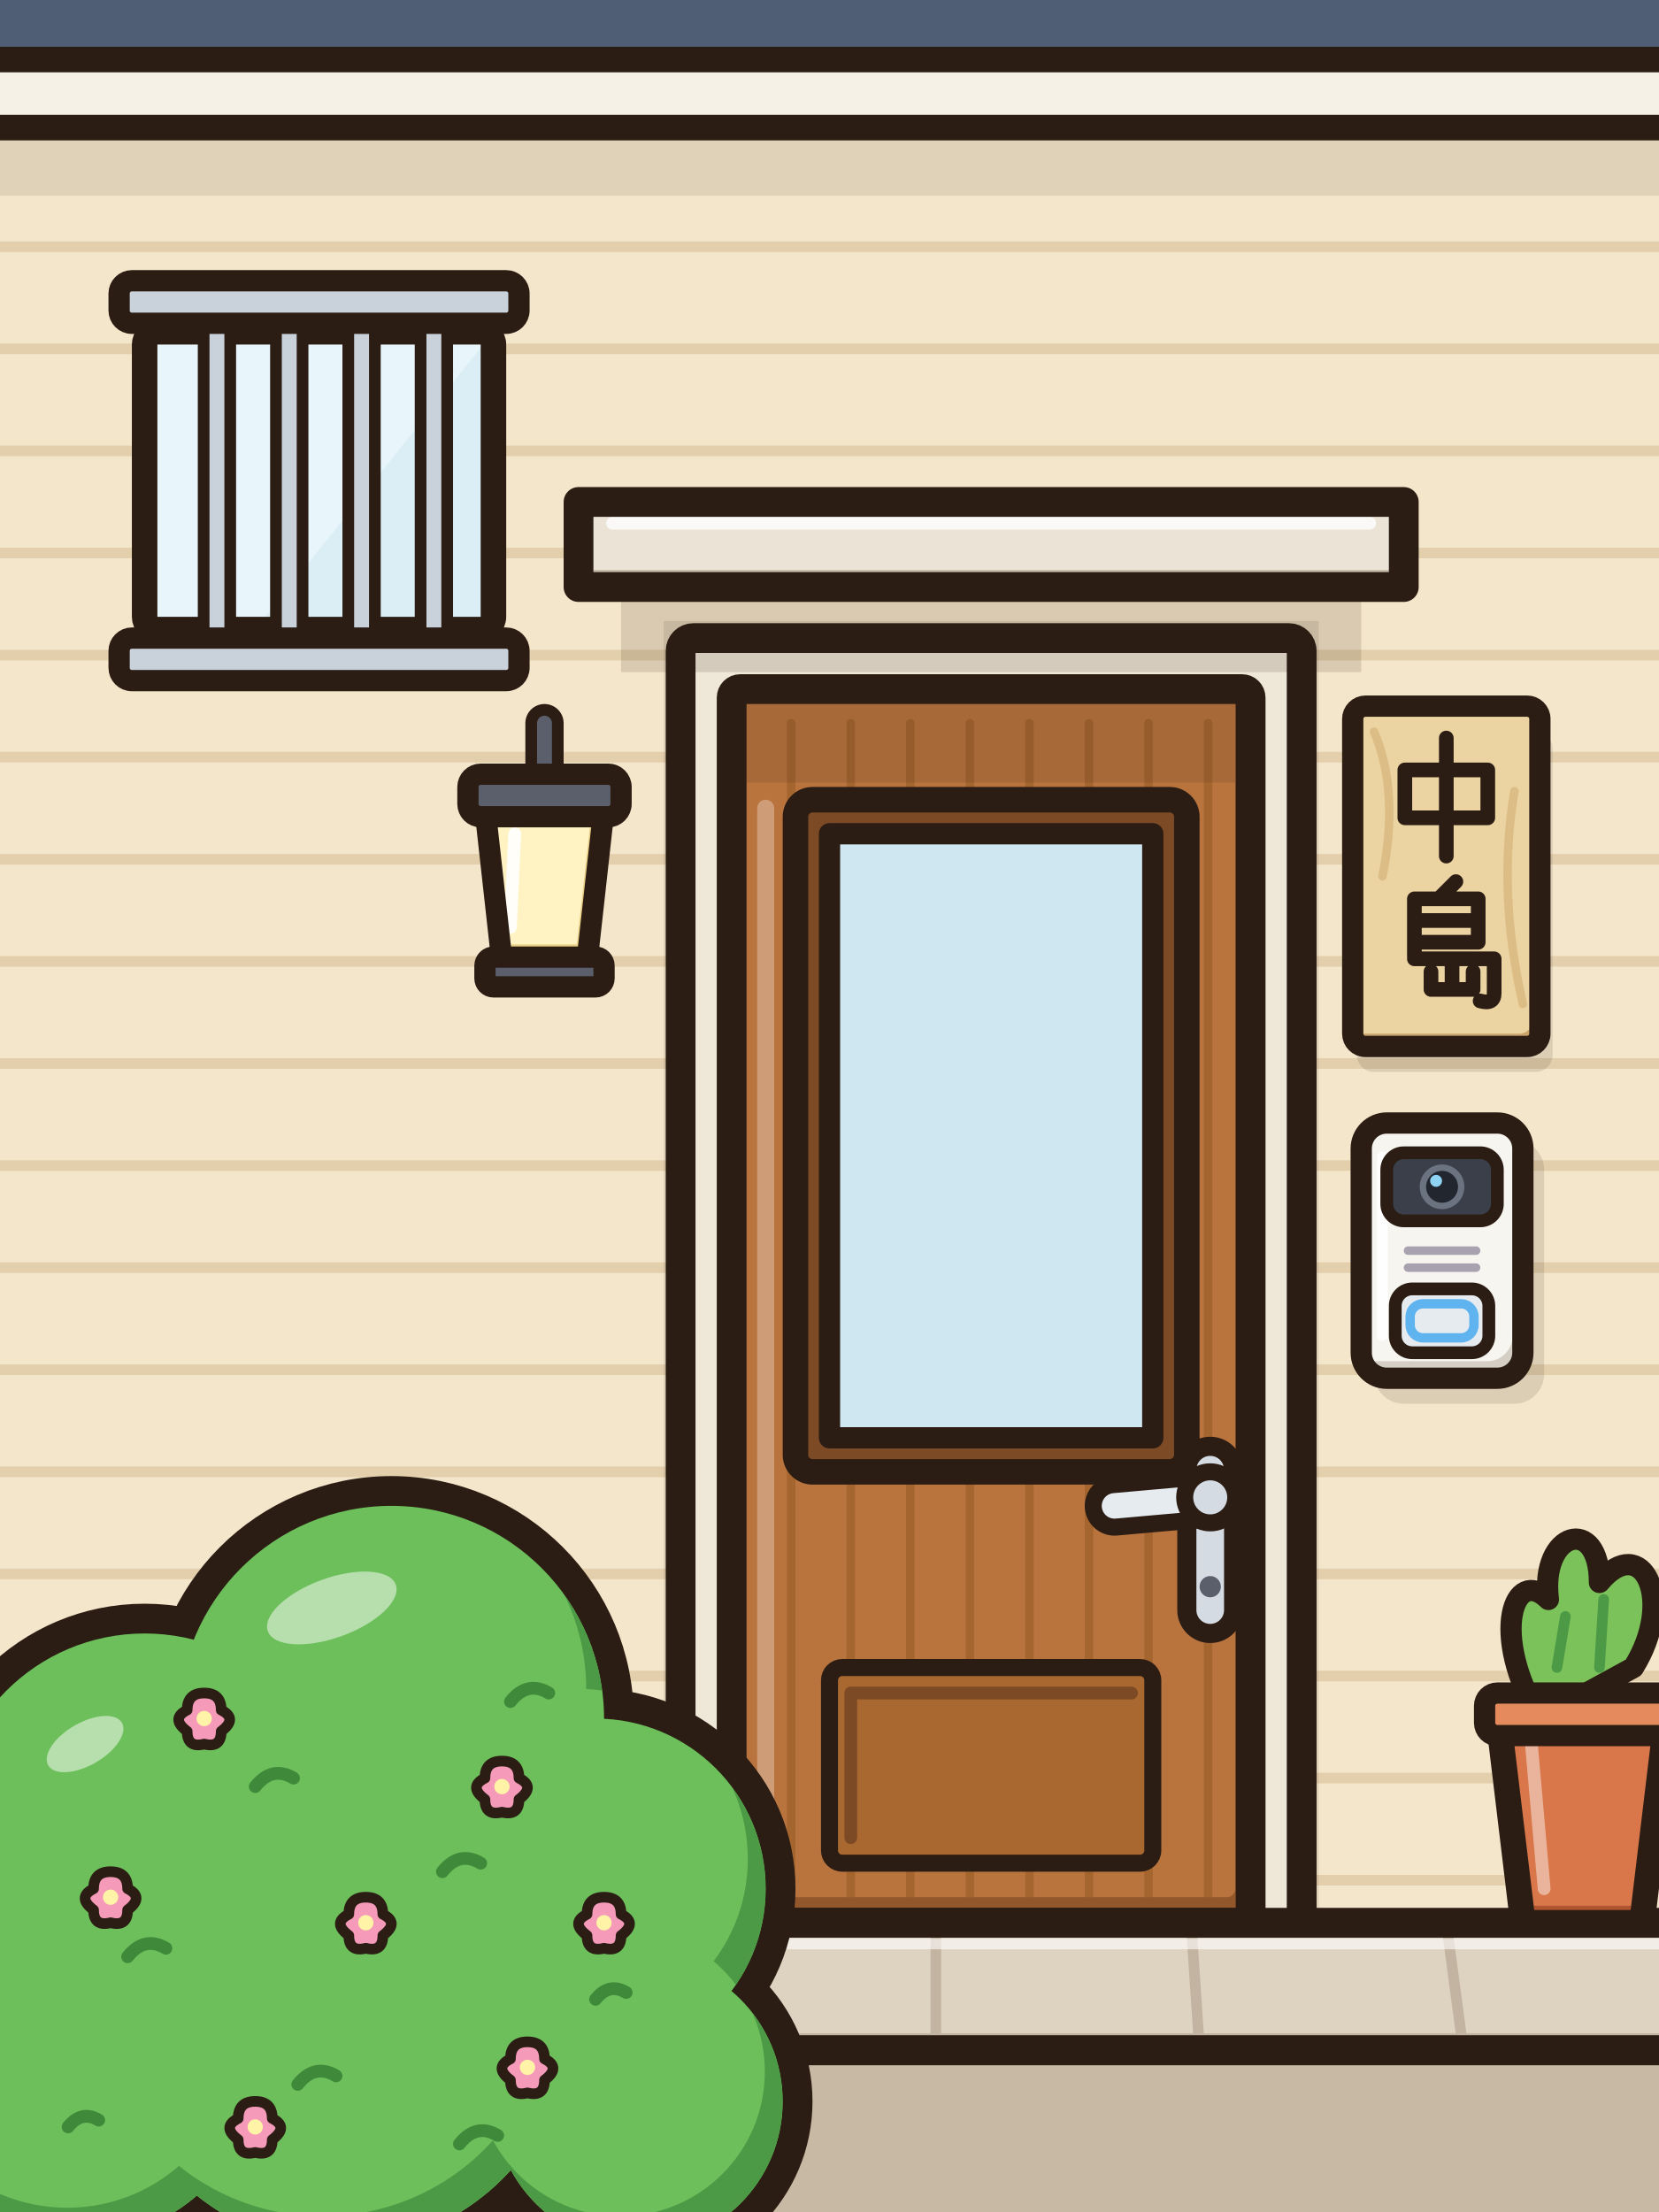
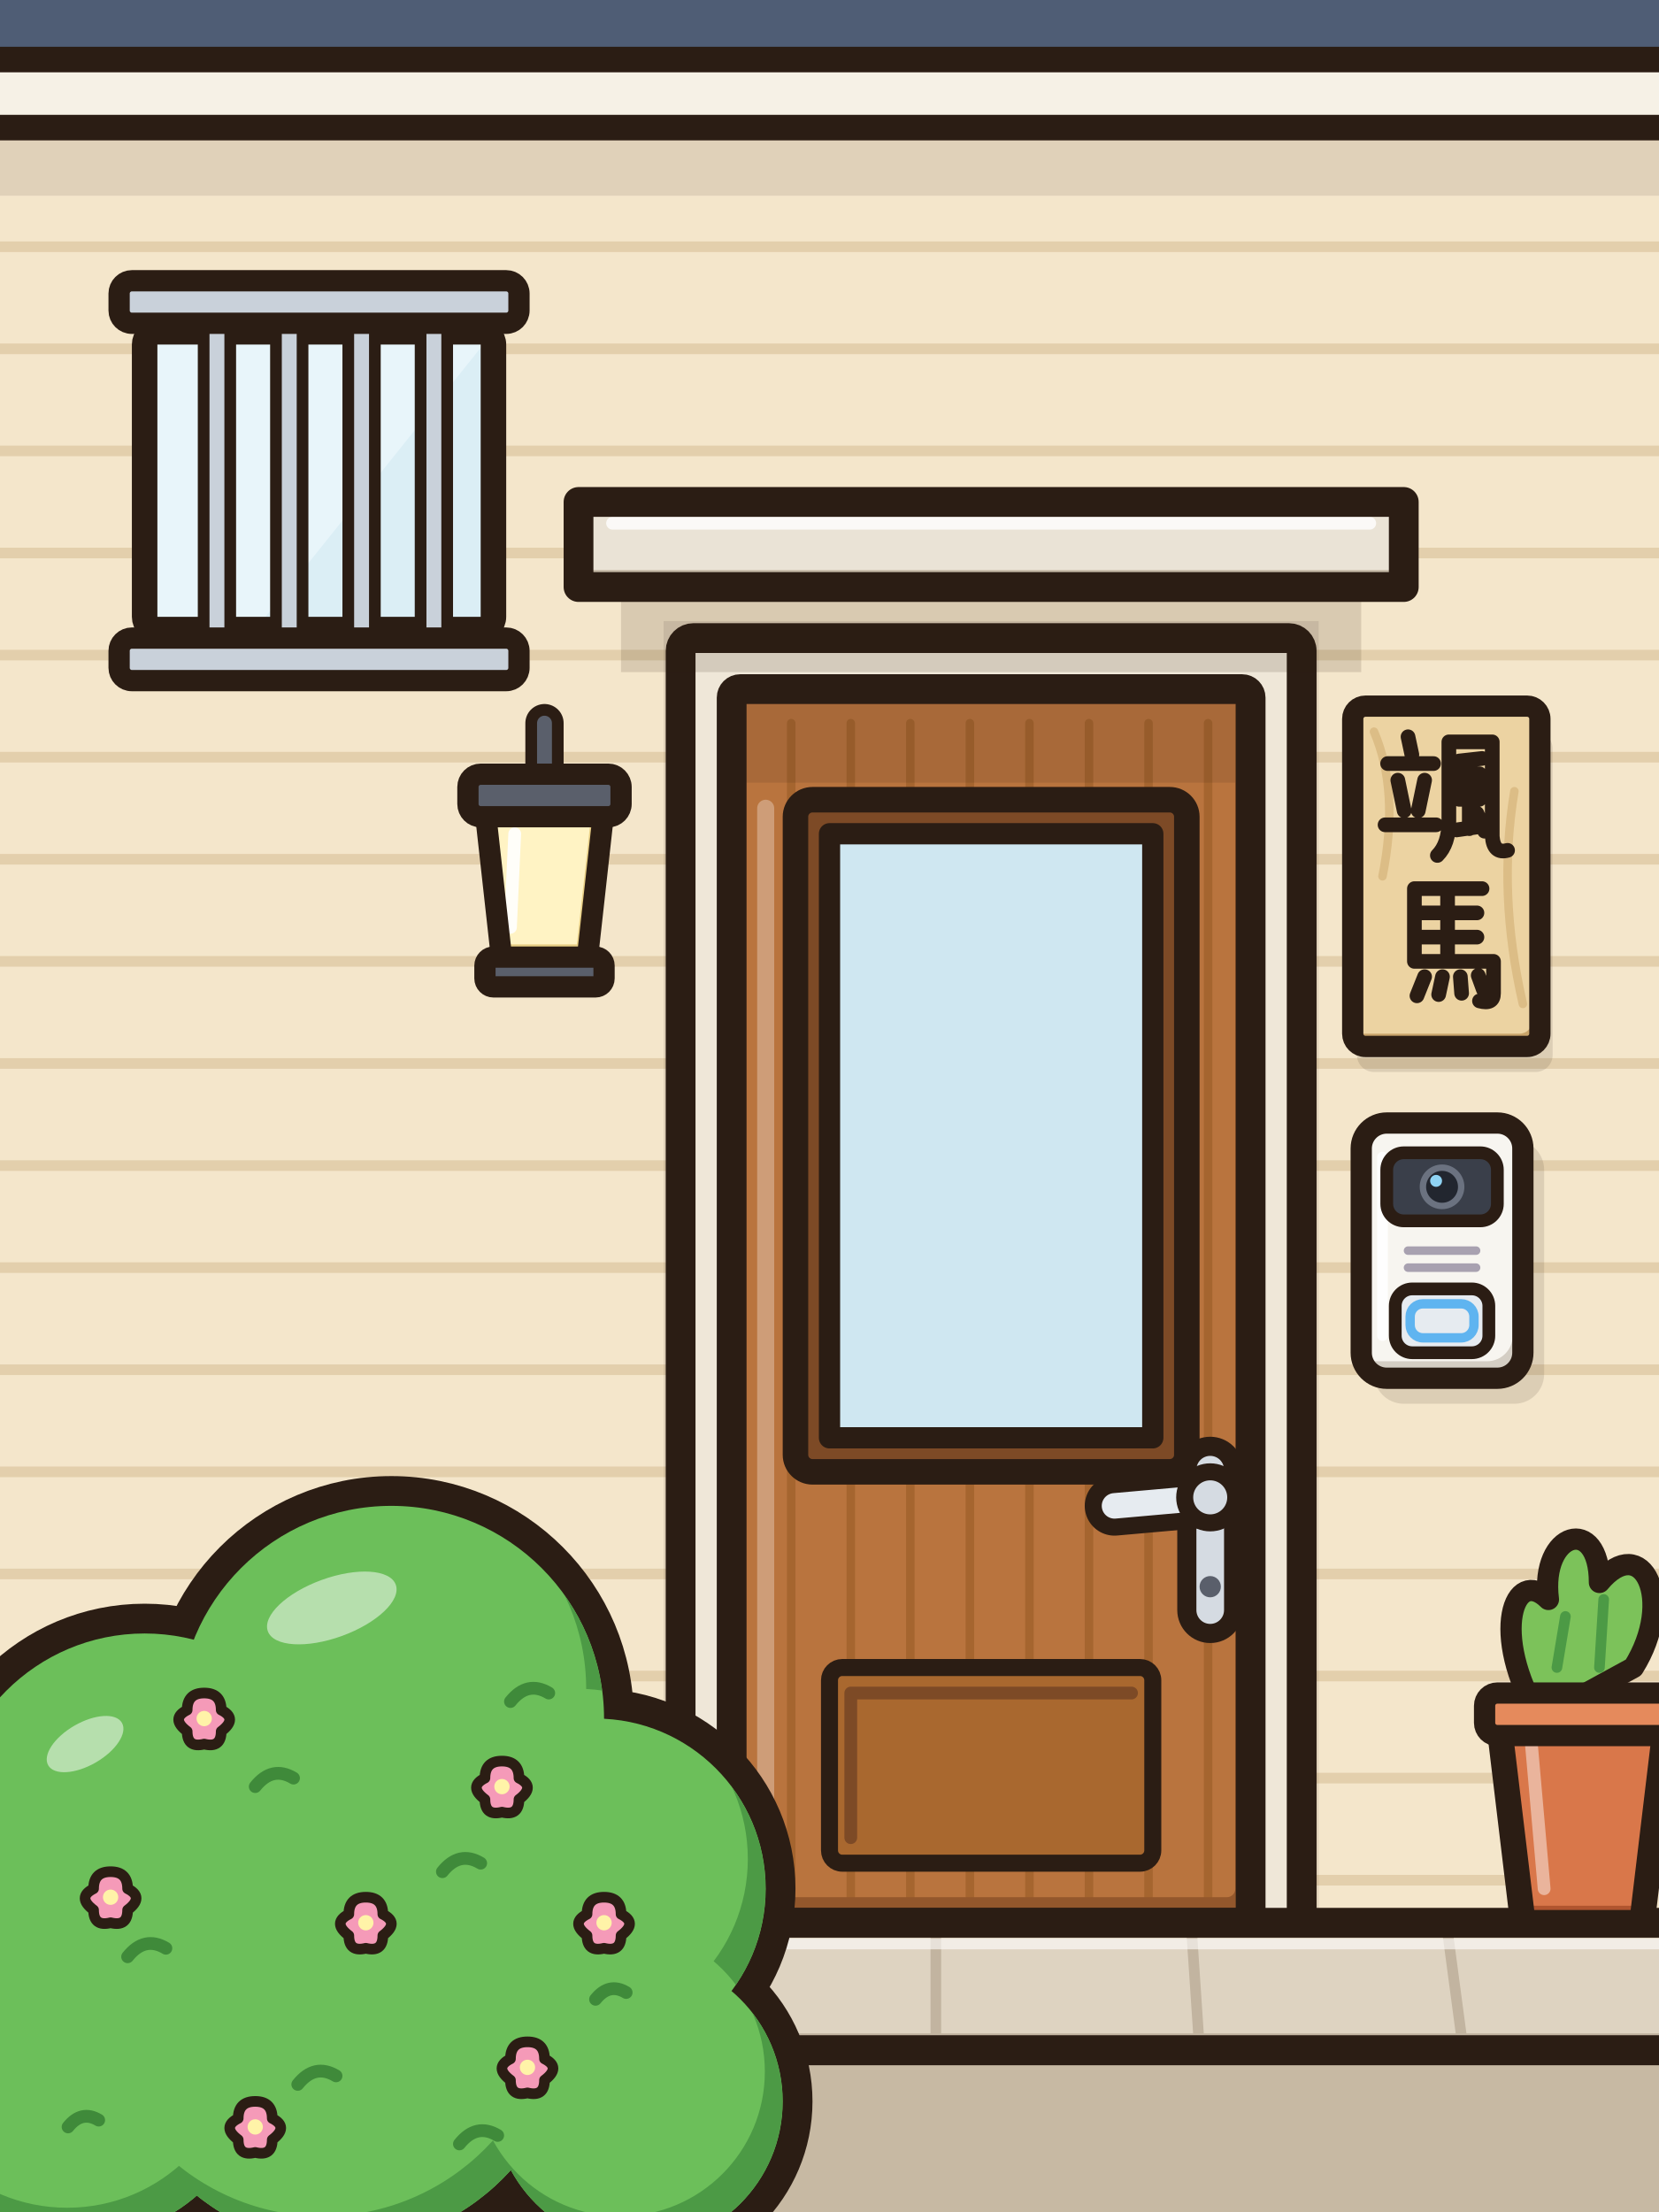
<svg xmlns="http://www.w3.org/2000/svg" viewBox="0 0 390 520">
  <defs>
    <rect x="34" y="78" width="82" height="70" rx="3" id="f0" />
    <clipPath id="f0c">
      <use href="#f0" />
    </clipPath>
    <rect x="-10" y="-10" width="410" height="26" id="f1" />
    <mask id="f1m">
      <use href="#f1" fill="#fff" />
      <use href="#f1" fill="#000" transform="translate(-2.4 -4)" />
    </mask>
    <rect x="-10" y="14" width="410" height="16" id="f2" />
    <mask id="f2m">
      <use href="#f2" fill="#fff" />
      <use href="#f2" fill="#000" transform="translate(-1.8 -3)" />
    </mask>
    <path d="M114,190 L142,190 L138,226 L118,226 Z" id="f3" />
    <mask id="f3m">
      <use href="#f3" fill="#fff" />
      <use href="#f3" fill="#000" transform="translate(-2.4 -4)" />
    </mask>
    <rect x="160" y="150" width="146" height="306" rx="3" id="f4" />
    <mask id="f4m">
      <use href="#f4" fill="#fff" />
      <use href="#f4" fill="#000" transform="translate(-2.4 -4)" />
    </mask>
    <rect x="172" y="162" width="122" height="290" rx="2" id="f5" />
    <mask id="f5m">
      <use href="#f5" fill="#fff" />
      <use href="#f5" fill="#000" transform="translate(-3.6 -6)" />
    </mask>
    <clipPath id="f5c">
      <use href="#f5" />
    </clipPath>
    <path d="M136,118 L330,118 L330,138 L136,138 Z" id="f6" />
    <mask id="f6m">
      <use href="#f6" fill="#fff" />
      <use href="#f6" fill="#000" transform="translate(-2.4 -4)" />
    </mask>
    <rect x="318" y="166" width="44" height="80" rx="3" id="f7" />
    <mask id="f7m">
      <use href="#f7" fill="#fff" />
      <use href="#f7" fill="#000" transform="translate(-1.8 -3)" />
    </mask>
    <clipPath id="f7c">
      <use href="#f7" />
    </clipPath>
    <rect x="318" y="256" width="38" height="60" rx="6" id="f8" />
    <mask id="f8m">
      <use href="#f8" fill="#fff" />
      <use href="#f8" fill="#000" transform="translate(-2.4 -4)" />
    </mask>
    <rect x="-10" y="452" width="410" height="30" id="f9" />
    <mask id="f9m">
      <use href="#f9" fill="#fff" />
      <use href="#f9" fill="#000" transform="translate(-2.4 -4)" />
    </mask>
    <clipPath id="f9c">
      <use href="#f9" />
    </clipPath>
    <rect x="-10" y="482" width="410" height="48" id="f10" />
    <mask id="f10m">
      <use href="#f10" fill="#fff" />
      <use href="#f10" fill="#000" transform="translate(-2.4 -4)" />
    </mask>
    <path d="M352,402 L392,402 L386,452 L358,452 Z" id="f11" />
    <mask id="f11m">
      <use href="#f11" fill="#fff" />
      <use href="#f11" fill="#000" transform="translate(-2.4 -4)" />
    </mask>
    <path d="M-12,430 a46,46 0 1 0 92,0 a46,46 0 1 0 -92,0 Z M42,404 a50,50 0 1 0 100,0 a50,50 0 1 0 -100,0 Z M100,444 a40,40 0 1 0 80,0 a40,40 0 1 0 -80,0 Z M-20,486 a40,40 0 1 0 80,0 a40,40 0 1 0 -80,0 Z M26,474 a54,54 0 1 0 108,0 a54,54 0 1 0 -108,0 Z M116,494 a34,34 0 1 0 68,0 a34,34 0 1 0 -68,0 Z" id="f12" />
    <mask id="f12m">
      <use href="#f12" fill="#fff" />
      <use href="#f12" fill="#000" transform="translate(-4.2 -7)" />
    </mask>
  </defs>
  <g stroke="#2b1d14" stroke-width="7" stroke-linejoin="round" stroke-linecap="round">
    <rect x="-4" y="26" width="398" height="430" fill="#f4e6cb" stroke="none" />
    <path d="M0,58 L390,58 M0,82 L390,82 M0,106 L390,106 M0,130 L390,130 M0,154 L390,154 M0,178 L390,178 M0,202 L390,202 M0,226 L390,226 M0,250 L390,250 M0,274 L390,274 M0,298 L390,298 M0,322 L390,322 M0,346 L390,346 M0,370 L390,370 M0,394 L390,394 M0,418 L390,418 M0,442 L390,442 " fill="none" stroke="#e3cfac" stroke-width="2.5" />
    <use href="#f0" fill="#dbeef5" stroke="none" />
    <g clip-path="url(#f0c)" stroke="none">
      <path d="M34,78 L116,78 L60,148 L34,148 Z" fill="#e8f5fa" />
    </g>
    <use href="#f0" fill="none" stroke-width="6" />
    <path d="M51,72 L51,154 M68,72 L68,154 M85,72 L85,154 M102,72 L102,154" fill="none" stroke-width="9" />
    <path d="M51,72 L51,154 M68,72 L68,154 M85,72 L85,154 M102,72 L102,154" fill="none" stroke="#c9d1da" stroke-width="3.5" />
    <rect x="28" y="66" width="94" height="10" rx="3" fill="#c9d1da" stroke-width="5" />
    <rect x="28" y="150" width="94" height="10" rx="3" fill="#c9d1da" stroke-width="5" />
    <rect x="-4" y="26" width="398" height="20" fill="#2b1d14" fill-opacity=".1" stroke="none" />
    <use href="#f1" fill="#4f5d75" stroke="none" />
    <use href="#f1" fill="#3a4659" stroke="none" mask="url(#f1m)" />
    <use href="#f1" fill="none" />
    <use href="#f2" fill="#f6f1e6" stroke="none" />
    <use href="#f2" fill="#d9d0c0" stroke="none" mask="url(#f2m)" />
    <use href="#f2" fill="none" stroke-width="6" />
    <path d="M128,170 L128,186" fill="none" stroke-width="9" />
    <path d="M128,170 L128,186" fill="none" stroke="#5a5f6b" stroke-width="3.5" />
    <use href="#f3" fill="#fff3c4" stroke="none" />
    <use href="#f3" fill="#e8cf86" stroke="none" mask="url(#f3m)" />
    <g fill="#fff" fill-opacity=".6" stroke="none">
      <path d="M121,196 L120,218" fill="none" stroke="#fff" stroke-width="3" stroke-opacity="0.9" />
    </g>
    <use href="#f3" fill="none" stroke-width="5" />
    <rect x="110" y="182" width="36" height="10" rx="3" fill="#5a5f6b" stroke-width="5" />
    <rect x="114" y="225" width="28" height="7" rx="2" fill="#5a5f6b" stroke-width="5" />
    <rect x="156" y="146" width="154" height="320" fill="#2b1d14" fill-opacity=".1" stroke="none" />
    <use href="#f4" fill="#efe7d8" stroke="none" />
    <use href="#f4" fill="#cfc3ae" stroke="none" mask="url(#f4m)" />
    <use href="#f4" fill="none" />
    <use href="#f5" fill="#b9743e" stroke="none" />
    <g clip-path="url(#f5c)" stroke="none">
      <path d="M186,170 L186,446 M200,170 L200,446 M214,170 L214,446 M228,170 L228,446 M242,170 L242,446 M256,170 L256,446 M270,170 L270,446 M284,170 L284,446 " fill="none" stroke="#a5652f" stroke-width="2" />
      <rect x="172" y="162" width="122" height="22" fill="#2b1d14" fill-opacity=".12" />
    </g>
    <use href="#f5" fill="#93572c" stroke="none" mask="url(#f5m)" />
    <g fill="#fff" fill-opacity=".6" stroke="none">
      <path d="M180,190 L180,440" fill="none" stroke="#fff" stroke-width="4" stroke-opacity="0.3" />
    </g>
    <use href="#f5" fill="none" />
    <rect x="187" y="188" width="92" height="158" rx="4" fill="#7d4a26" stroke-width="6" />
    <rect x="195" y="196" width="76" height="142" fill="#cfe7f1" stroke-width="5" />
    <rect x="195" y="392" width="76" height="46" rx="3" fill="#a9682f" stroke-width="4" />
    <path d="M200,398 L266,398 M200,398 L200,432" fill="none" stroke="#7d4a26" stroke-width="3" />
    <rect x="279" y="340" width="11" height="44" rx="5.5" fill="#d5dbe2" stroke-width="4.5" />
    <circle cx="284.5" cy="373" r="2.5" fill="#5a5f6b" stroke="none" />
    <path d="M284.5,352 L262,354" fill="none" stroke-width="14" />
    <path d="M284.5,352 L262,354" fill="none" stroke="#e6ebf0" stroke-width="6" />
    <circle cx="284.5" cy="352" r="6" fill="#d5dbe2" stroke-width="4" />
    <rect x="146" y="136" width="174" height="22" fill="#2b1d14" fill-opacity=".14" stroke="none" />
    <use href="#f6" fill="#eae3d6" stroke="none" />
    <use href="#f6" fill="#c5b9a6" stroke="none" mask="url(#f6m)" />
    <g fill="#fff" fill-opacity=".6" stroke="none">
      <path d="M144,123 L322,123" fill="none" stroke="#fff" stroke-width="3" stroke-opacity="0.8" />
    </g>
    <use href="#f6" fill="none" />
    <rect x="319" y="172" width="46" height="80" rx="4" fill="#2b1d14" fill-opacity=".12" stroke="none" />
    <use href="#f7" fill="#ecd3a2" stroke="none" />
    <g clip-path="url(#f7c)" stroke="none">
      <path d="M323,172 Q329,186 325,206 M356,186 Q352,210 358,236" fill="none" stroke="#dcbd86" stroke-width="2" />
    </g>
    <use href="#f7" fill="#c9a46a" stroke="none" mask="url(#f7m)" />
    <use href="#f7" fill="none" stroke-width="5" />
    <g transform="translate(325 172) scale(1.5)" fill="none" stroke-width="2.3">
-       <path d="M3.5,6 L16.5,6 L16.5,13.5 M3.5,6 L3.5,13.5 L16.5,13.5 M10,1 L10,19.5" />
-       <path d="M11.5,0.5 L9,3 M5,3.2 L5,12.2 M5,3.2 L15,3.2 L15,10 M5,6.6 L15,6.6 M5,10 L15,10 M5,12.6 L17.5,12.6 L17.5,18 Q17.5,19.8 15.3,19.2 M7.6,14.6 L7.6,17.4 L14.2,17.4 M14.2,14.6 L14.2,17.4 M10.9,13.8 L10.9,17.4" transform="translate(0 23)" />
+       <path d="M4,0.8 L4.6,3.6 M0.8,5 L8,5 M2.4,7.6 L3.4,12.4 M6.6,7.6 L5.6,12.4 M0.4,14.6 L8.4,14.6 M10.4,1.6 L10.4,14 Q10.4,17.6 8.6,19.4 M10.4,1.6 L17.2,1.6 L17.2,16.4 Q17.4,19.2 19.6,18.6 M12,4.6 L15.6,4.2 M12,6.6 L15.2,6.6 L15.2,10.6 L12,10.6 Z M13.6,5 L13.6,15.2 M11.6,15.4 L15.8,14.8 M14.8,12.8 L16,15.6" />
+       <path d="M5,1.6 L5,13 M5,1.6 L15.6,1.6 M10.2,1.6 L10.2,13 M5,5.4 L14.8,5.4 M5,9.2 L14.8,9.2 M5,13 L17.4,13 L17.4,18 Q17.4,19.8 15.2,19.2 M6.6,15.4 L5.4,18.4 M9.4,15.4 L8.8,18.2 M12.2,15.4 L12.4,18 M15,15.2 L15.8,17.4" transform="translate(0 23)" />
    </g>
    <g transform="translate(2 8)">
      <rect x="321" y="260" width="40" height="62" rx="7" fill="#2b1d14" fill-opacity=".12" stroke="none" />
      <use href="#f8" fill="#f7f5f0" stroke="none" />
      <use href="#f8" fill="#d4cec4" stroke="none" mask="url(#f8m)" />
      <g fill="#fff" fill-opacity=".6" stroke="none">
        <path d="M323,264 L323,306" fill="none" stroke="#fff" stroke-width="2.5" stroke-opacity="0.9" />
      </g>
      <use href="#f8" fill="none" stroke-width="5" />
      <rect x="324" y="263" width="26" height="16" rx="4" fill="#3a3f4a" stroke-width="3" />
      <circle cx="337" cy="271" r="4.5" fill="#22262f" stroke="#6b7280" stroke-width="1.5" />
      <circle cx="335.6" cy="269.6" r="1.4" fill="#8fd3f4" stroke="none" />
      <path d="M329,286 L345,286 M329,290 L345,290" fill="none" stroke="#a8a1b0" stroke-width="2" />
      <rect x="326" y="295" width="22" height="15" rx="4" fill="#e6ebf0" stroke-width="3" />
      <rect x="329.5" y="298.5" width="15" height="8" rx="3" fill="none" stroke="#5fb4f0" stroke-width="2.2" />
    </g>
    <use href="#f9" fill="#ded3c1" stroke="none" />
    <g clip-path="url(#f9c)" stroke="none">
      <path d="M40,452 L34,482 M100,452 L96,482 M160,452 L158,482 M220,452 L220,482 M280,452 L282,482 M340,452 L344,482" fill="none" stroke="#c2b4a0" stroke-width="2.5" />
    </g>
    <use href="#f9" fill="#c2b4a0" stroke="none" mask="url(#f9m)" />
    <g fill="#fff" fill-opacity=".6" stroke="none">
      <path d="M0,457 L390,457" fill="none" stroke="#fff" stroke-width="2.5" stroke-opacity="0.6" />
    </g>
    <use href="#f9" fill="none" />
    <use href="#f10" fill="#c7b9a3" stroke="none" />
    <use href="#f10" fill="#a8987f" stroke="none" mask="url(#f10m)" />
    <use href="#f10" fill="none" />
    <path d="M362,404 C350,384 356,368 364,376 C362,360 376,356 376,372 C386,360 394,376 384,392 Z" fill="#7cc25a" stroke-width="5" />
    <path d="M366,392 L368,380 M376,392 L377,376" fill="none" stroke="#4c9a45" stroke-width="2.5" />
    <use href="#f11" fill="#d9774a" stroke="none" />
    <use href="#f11" fill="#b0552f" stroke="none" mask="url(#f11m)" />
    <g fill="#fff" fill-opacity=".6" stroke="none">
      <path d="M360,410 L363,444" fill="none" stroke="#fff" stroke-width="3" stroke-opacity="0.45" />
    </g>
    <use href="#f11" fill="none" stroke-width="6" />
    <rect x="349" y="398" width="46" height="10" rx="3" fill="#e58a5c" stroke-width="5" />
    <use href="#f12" fill="#6cbf5a" stroke-width="14" />
    <use href="#f12" fill="#6cbf5a" stroke="none" />
    <use href="#f12" fill="#4c9a45" stroke="none" mask="url(#f12m)" />
    <g fill="#fff" fill-opacity=".6" stroke="none">
      <ellipse cx="78" cy="378" rx="16" ry="7" transform="rotate(-20 78 378)" fill-opacity=".5" />
      <ellipse cx="20" cy="410" rx="10" ry="5" transform="rotate(-30 20 410)" fill-opacity=".5" />
    </g>
    <path d="M60,420 q4,-5 9,-2 M104,440 q4,-5 9,-2 M30,460 q4,-5 9,-2 M120,400 q4,-5 9,-2 M70,490 q4,-5 9,-2 M140,470 q3.2,-4 7.2,-1.6 M16,500 q3.2,-4 7.2,-1.6 M108,504 q4,-5 9,-2" fill="none" stroke="#3f8a3a" stroke-width="3" />
    <g transform="translate(48 404)">
      <path d="M0,-6 Q4,-6 4,-2 Q8,0 4,3 Q4,7 0,6 Q-4,7 -4,3 Q-8,0 -4,-2 Q-4,-6 0,-6 Z" fill="#f59ab8" stroke-width="2.5" />
      <circle r="1.8" fill="#fff3a8" stroke="none" />
    </g>
    <g transform="translate(118 420)">
      <path d="M0,-6 Q4,-6 4,-2 Q8,0 4,3 Q4,7 0,6 Q-4,7 -4,3 Q-8,0 -4,-2 Q-4,-6 0,-6 Z" fill="#f59ab8" stroke-width="2.5" />
      <circle r="1.8" fill="#fff3a8" stroke="none" />
    </g>
    <g transform="translate(86 452)">
      <path d="M0,-6 Q4,-6 4,-2 Q8,0 4,3 Q4,7 0,6 Q-4,7 -4,3 Q-8,0 -4,-2 Q-4,-6 0,-6 Z" fill="#f59ab8" stroke-width="2.5" />
      <circle r="1.8" fill="#fff3a8" stroke="none" />
    </g>
    <g transform="translate(26 446)">
      <path d="M0,-6 Q4,-6 4,-2 Q8,0 4,3 Q4,7 0,6 Q-4,7 -4,3 Q-8,0 -4,-2 Q-4,-6 0,-6 Z" fill="#f59ab8" stroke-width="2.5" />
      <circle r="1.8" fill="#fff3a8" stroke="none" />
    </g>
    <g transform="translate(142 452)">
      <path d="M0,-6 Q4,-6 4,-2 Q8,0 4,3 Q4,7 0,6 Q-4,7 -4,3 Q-8,0 -4,-2 Q-4,-6 0,-6 Z" fill="#f59ab8" stroke-width="2.5" />
      <circle r="1.8" fill="#fff3a8" stroke="none" />
    </g>
    <g transform="translate(60 500)">
      <path d="M0,-6 Q4,-6 4,-2 Q8,0 4,3 Q4,7 0,6 Q-4,7 -4,3 Q-8,0 -4,-2 Q-4,-6 0,-6 Z" fill="#f59ab8" stroke-width="2.5" />
      <circle r="1.8" fill="#fff3a8" stroke="none" />
    </g>
    <g transform="translate(124 486)">
      <path d="M0,-6 Q4,-6 4,-2 Q8,0 4,3 Q4,7 0,6 Q-4,7 -4,3 Q-8,0 -4,-2 Q-4,-6 0,-6 Z" fill="#f59ab8" stroke-width="2.5" />
      <circle r="1.8" fill="#fff3a8" stroke="none" />
    </g>
  </g>
</svg>
